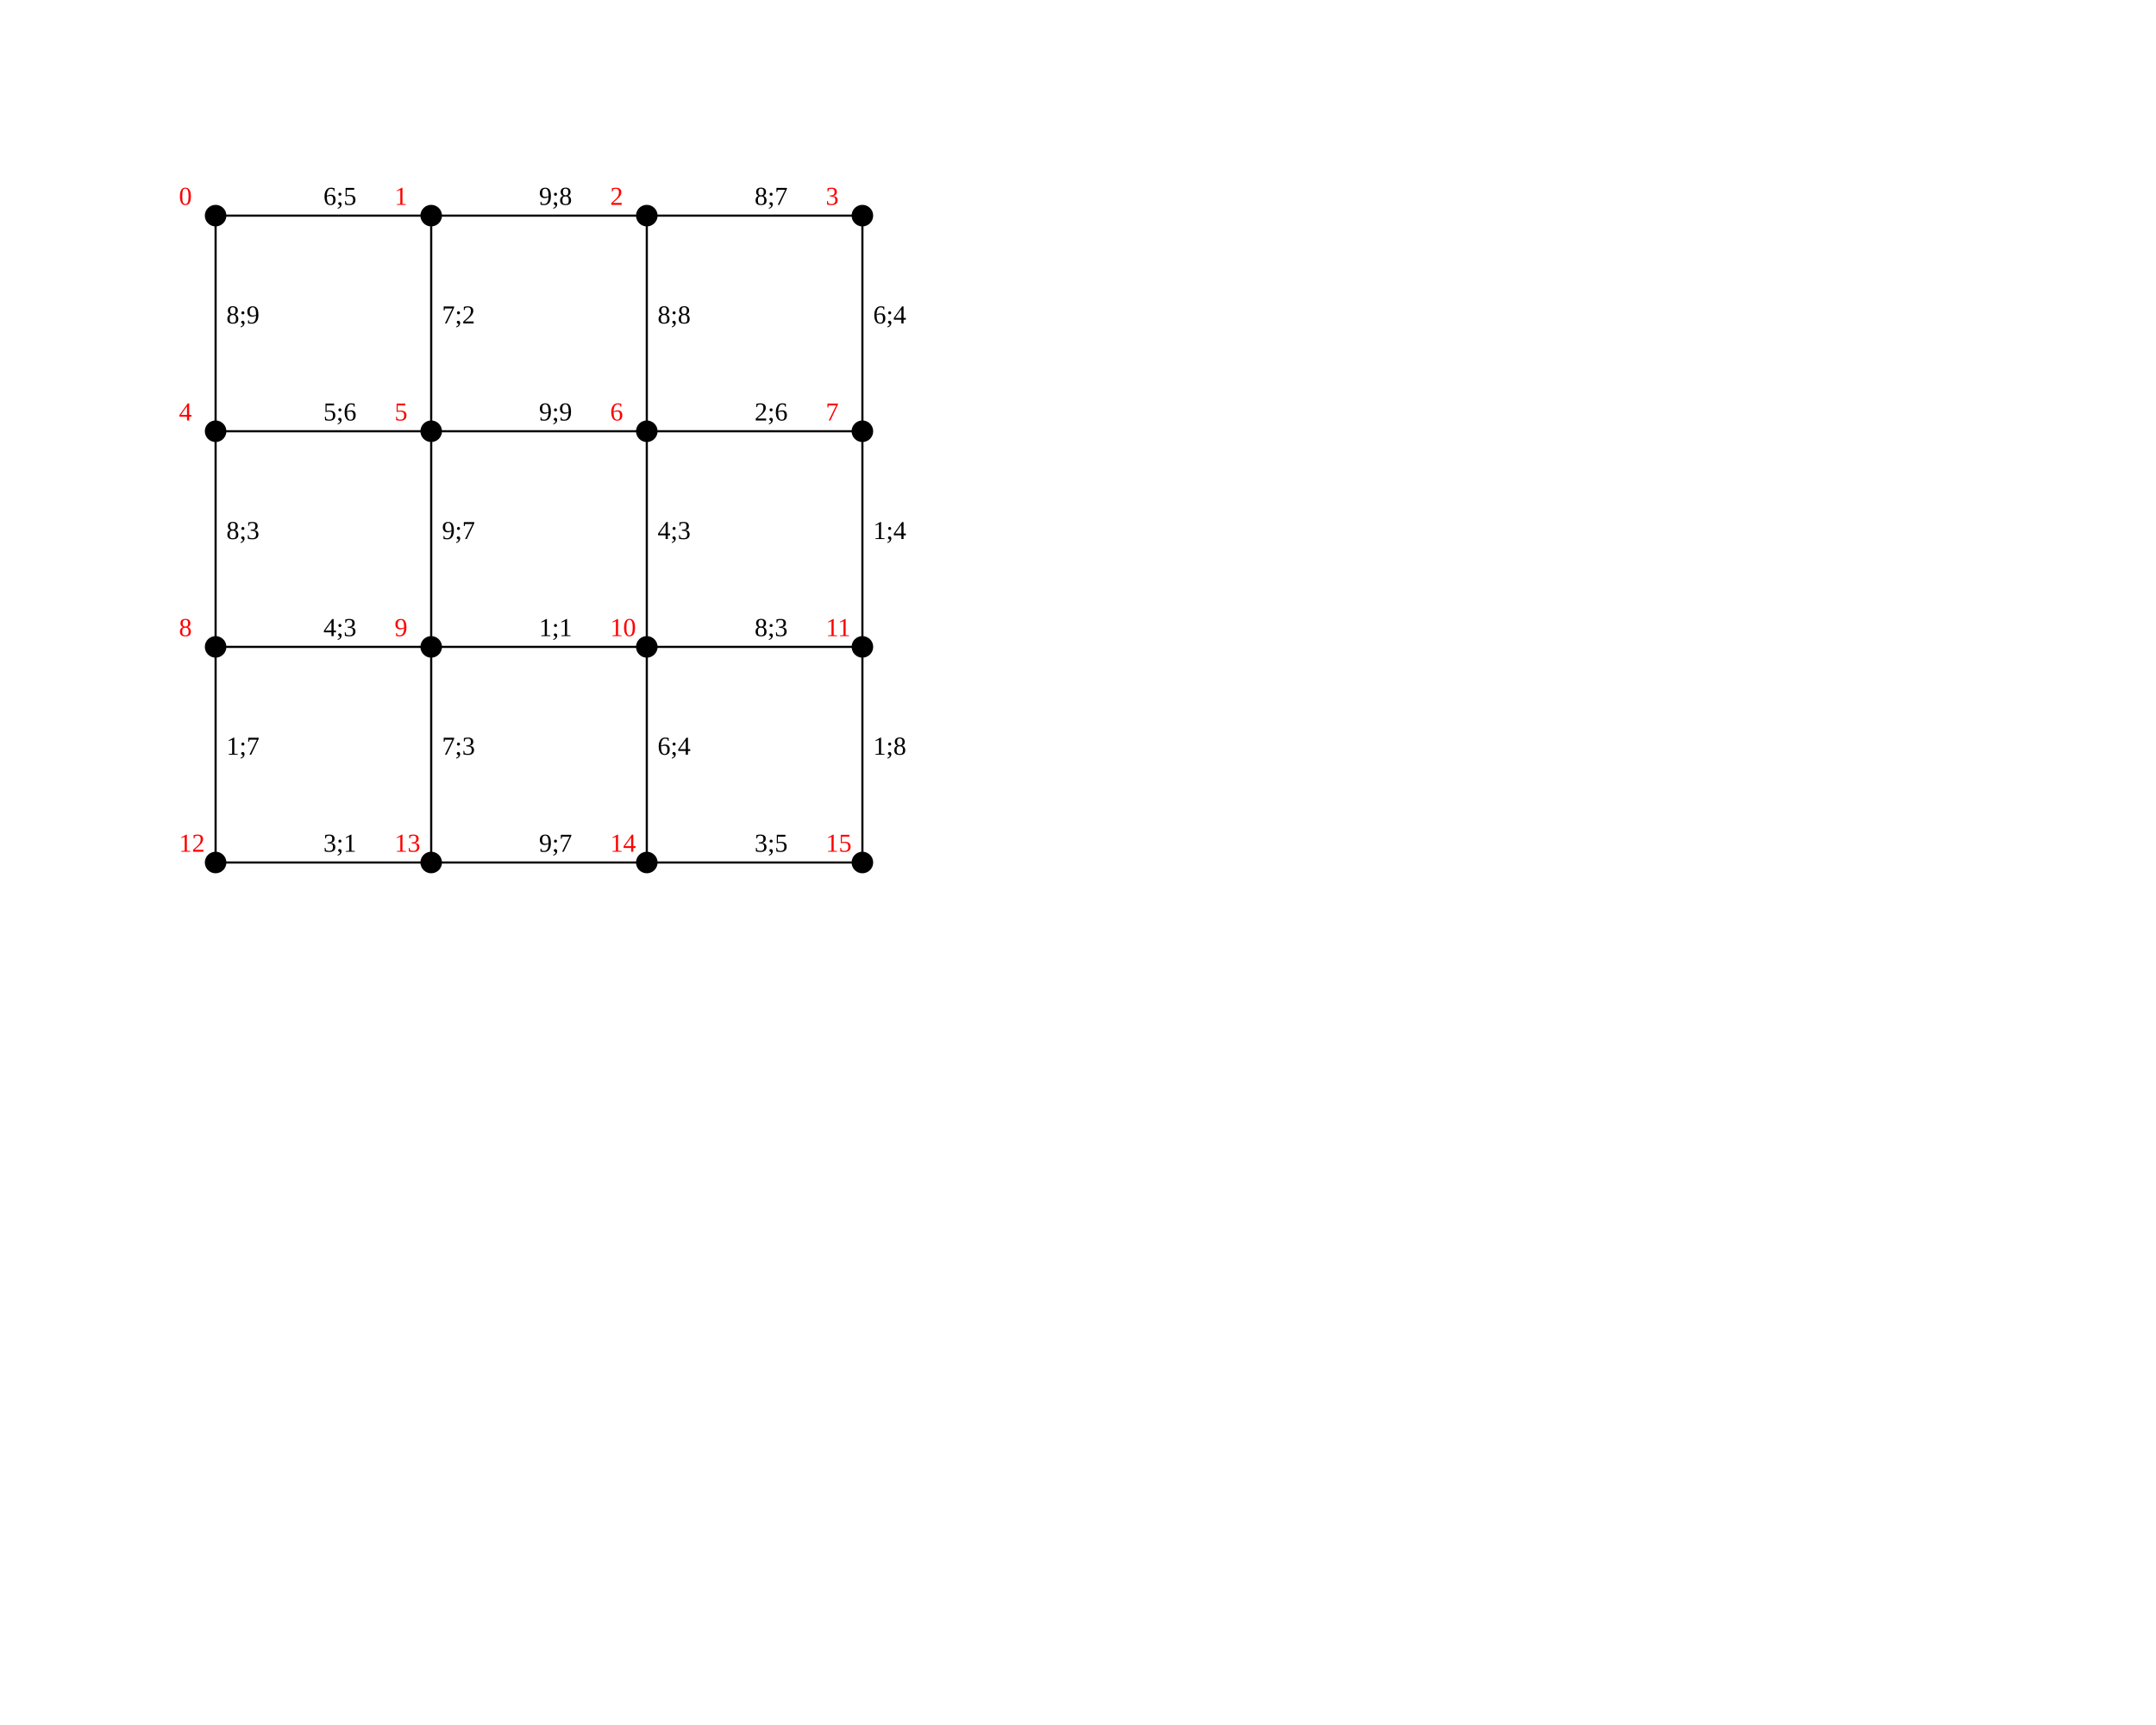
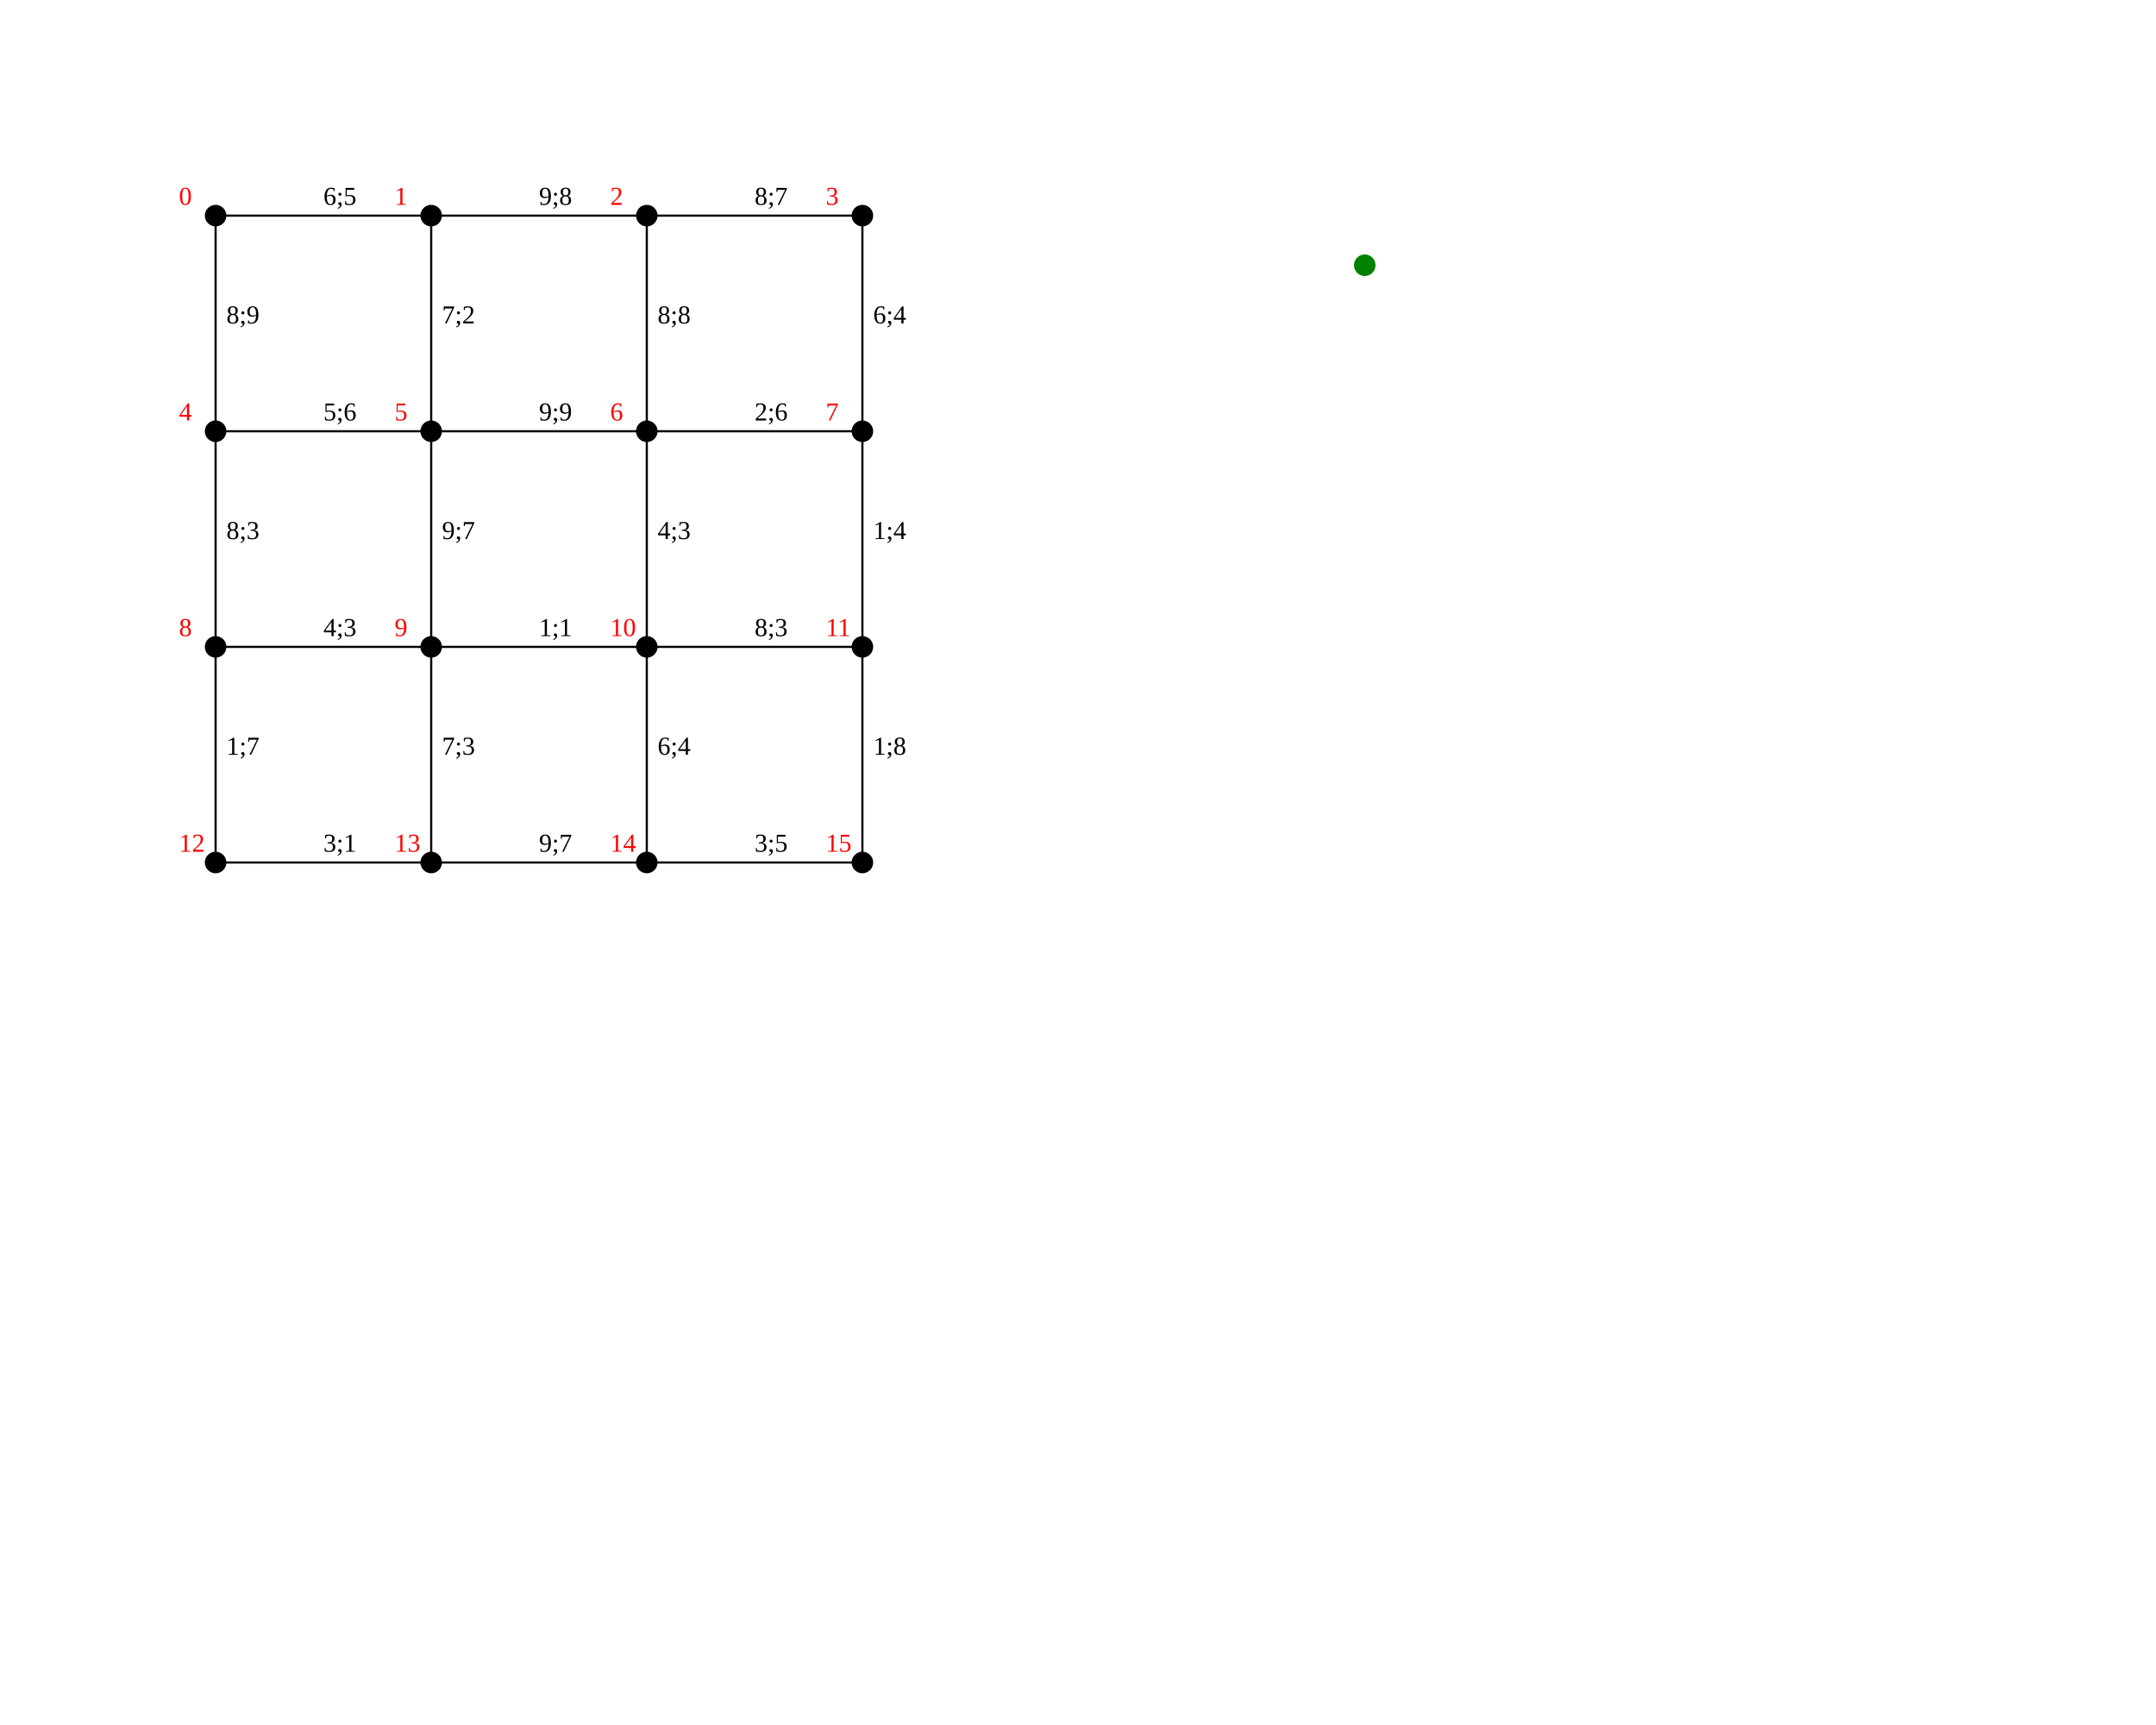
<svg xmlns="http://www.w3.org/2000/svg" version="1.1" width="1000" height="800">
  <circle cx="300" cy="400" r="5" fill="black" />
  <text x="283" y="395" fill="red">14</text>
  <circle cx="100" cy="400" r="5" fill="black" />
  <text x="83" y="395" fill="red">12</text>
  <circle cx="400" cy="300" r="5" fill="black" />
  <text x="383" y="295" fill="red">11</text>
  <circle cx="400" cy="400" r="5" fill="black" />
  <text x="383" y="395" fill="red">15</text>
  <circle cx="300" cy="100" r="5" fill="black" />
  <text x="283" y="95" fill="red">2</text>
  <circle cx="200" cy="100" r="5" fill="black" />
  <text x="183" y="95" fill="red">1</text>
  <circle cx="100" cy="200" r="5" fill="black" />
  <text x="83" y="195" fill="red">4</text>
  <circle cx="200" cy="200" r="5" fill="black" />
  <text x="183" y="195" fill="red">5</text>
  <circle cx="200" cy="400" r="5" fill="black" />
  <text x="183" y="395" fill="red">13</text>
  <circle cx="300" cy="300" r="5" fill="black" />
  <text x="283" y="295" fill="red">10</text>
  <circle cx="400" cy="200" r="5" fill="black" />
  <text x="383" y="195" fill="red">7</text>
  <circle cx="400" cy="100" r="5" fill="black" />
  <text x="383" y="95" fill="red">3</text>
  <circle cx="100" cy="300" r="5" fill="black" />
  <text x="83" y="295" fill="red">8</text>
  <circle cx="100" cy="100" r="5" fill="black" />
  <text x="83" y="95" fill="red">0</text>
  <circle cx="300" cy="200" r="5" fill="black" />
  <text x="283" y="195" fill="red">6</text>
  <circle cx="200" cy="300" r="5" fill="black" />
  <text x="183" y="295" fill="red">9</text>
  <line x1="400" y1="300" x2="400" y2="400" stroke="black" />
  <text x="405" y="350" fill="black">1;8</text>
  <line x1="300" y1="300" x2="300" y2="400" stroke="black" />
  <text x="305" y="350" fill="black">6;4</text>
  <line x1="100" y1="400" x2="200" y2="400" stroke="black" />
  <text x="150" y="395" fill="black">3;1</text>
  <line x1="100" y1="300" x2="200" y2="300" stroke="black" />
  <text x="150" y="295" fill="black">4;3</text>
  <line x1="100" y1="200" x2="200" y2="200" stroke="black" />
  <text x="150" y="195" fill="black">5;6</text>
  <line x1="200" y1="300" x2="300" y2="300" stroke="black" />
  <text x="250" y="295" fill="black">1;1</text>
  <line x1="200" y1="400" x2="300" y2="400" stroke="black" />
  <text x="250" y="395" fill="black">9;7</text>
  <line x1="200" y1="100" x2="200" y2="200" stroke="black" />
  <text x="205" y="150" fill="black">7;2</text>
  <line x1="300" y1="200" x2="400" y2="200" stroke="black" />
  <text x="350" y="195" fill="black">2;6</text>
  <line x1="100" y1="300" x2="100" y2="400" stroke="black" />
  <text x="105" y="350" fill="black">1;7</text>
  <line x1="300" y1="300" x2="400" y2="300" stroke="black" />
  <text x="350" y="295" fill="black">8;3</text>
  <line x1="200" y1="200" x2="300" y2="200" stroke="black" />
  <text x="250" y="195" fill="black">9;9</text>
  <line x1="300" y1="100" x2="400" y2="100" stroke="black" />
  <text x="350" y="95" fill="black">8;7</text>
  <line x1="200" y1="100" x2="300" y2="100" stroke="black" />
  <text x="250" y="95" fill="black">9;8</text>
  <line x1="400" y1="100" x2="400" y2="200" stroke="black" />
  <text x="405" y="150" fill="black">6;4</text>
  <line x1="300" y1="200" x2="300" y2="300" stroke="black" />
  <text x="305" y="250" fill="black">4;3</text>
  <line x1="300" y1="400" x2="400" y2="400" stroke="black" />
  <text x="350" y="395" fill="black">3;5</text>
  <line x1="300" y1="100" x2="300" y2="200" stroke="black" />
  <text x="305" y="150" fill="black">8;8</text>
  <line x1="100" y1="200" x2="100" y2="300" stroke="black" />
  <text x="105" y="250" fill="black">8;3</text>
  <line x1="100" y1="100" x2="100" y2="200" stroke="black" />
  <text x="105" y="150" fill="black">8;9</text>
  <line x1="200" y1="300" x2="200" y2="400" stroke="black" />
  <text x="205" y="350" fill="black">7;3</text>
  <line x1="200" y1="200" x2="200" y2="300" stroke="black" />
  <text x="205" y="250" fill="black">9;7</text>
  <line x1="100" y1="100" x2="200" y2="100" stroke="black" />
  <text x="150" y="95" fill="black">6;5</text>
  <line x1="400" y1="200" x2="400" y2="300" stroke="black" />
  <text x="405" y="250" fill="black">1;4</text>
+   <circle cx="633" cy="123" r="5" fill="green" />
</svg>
